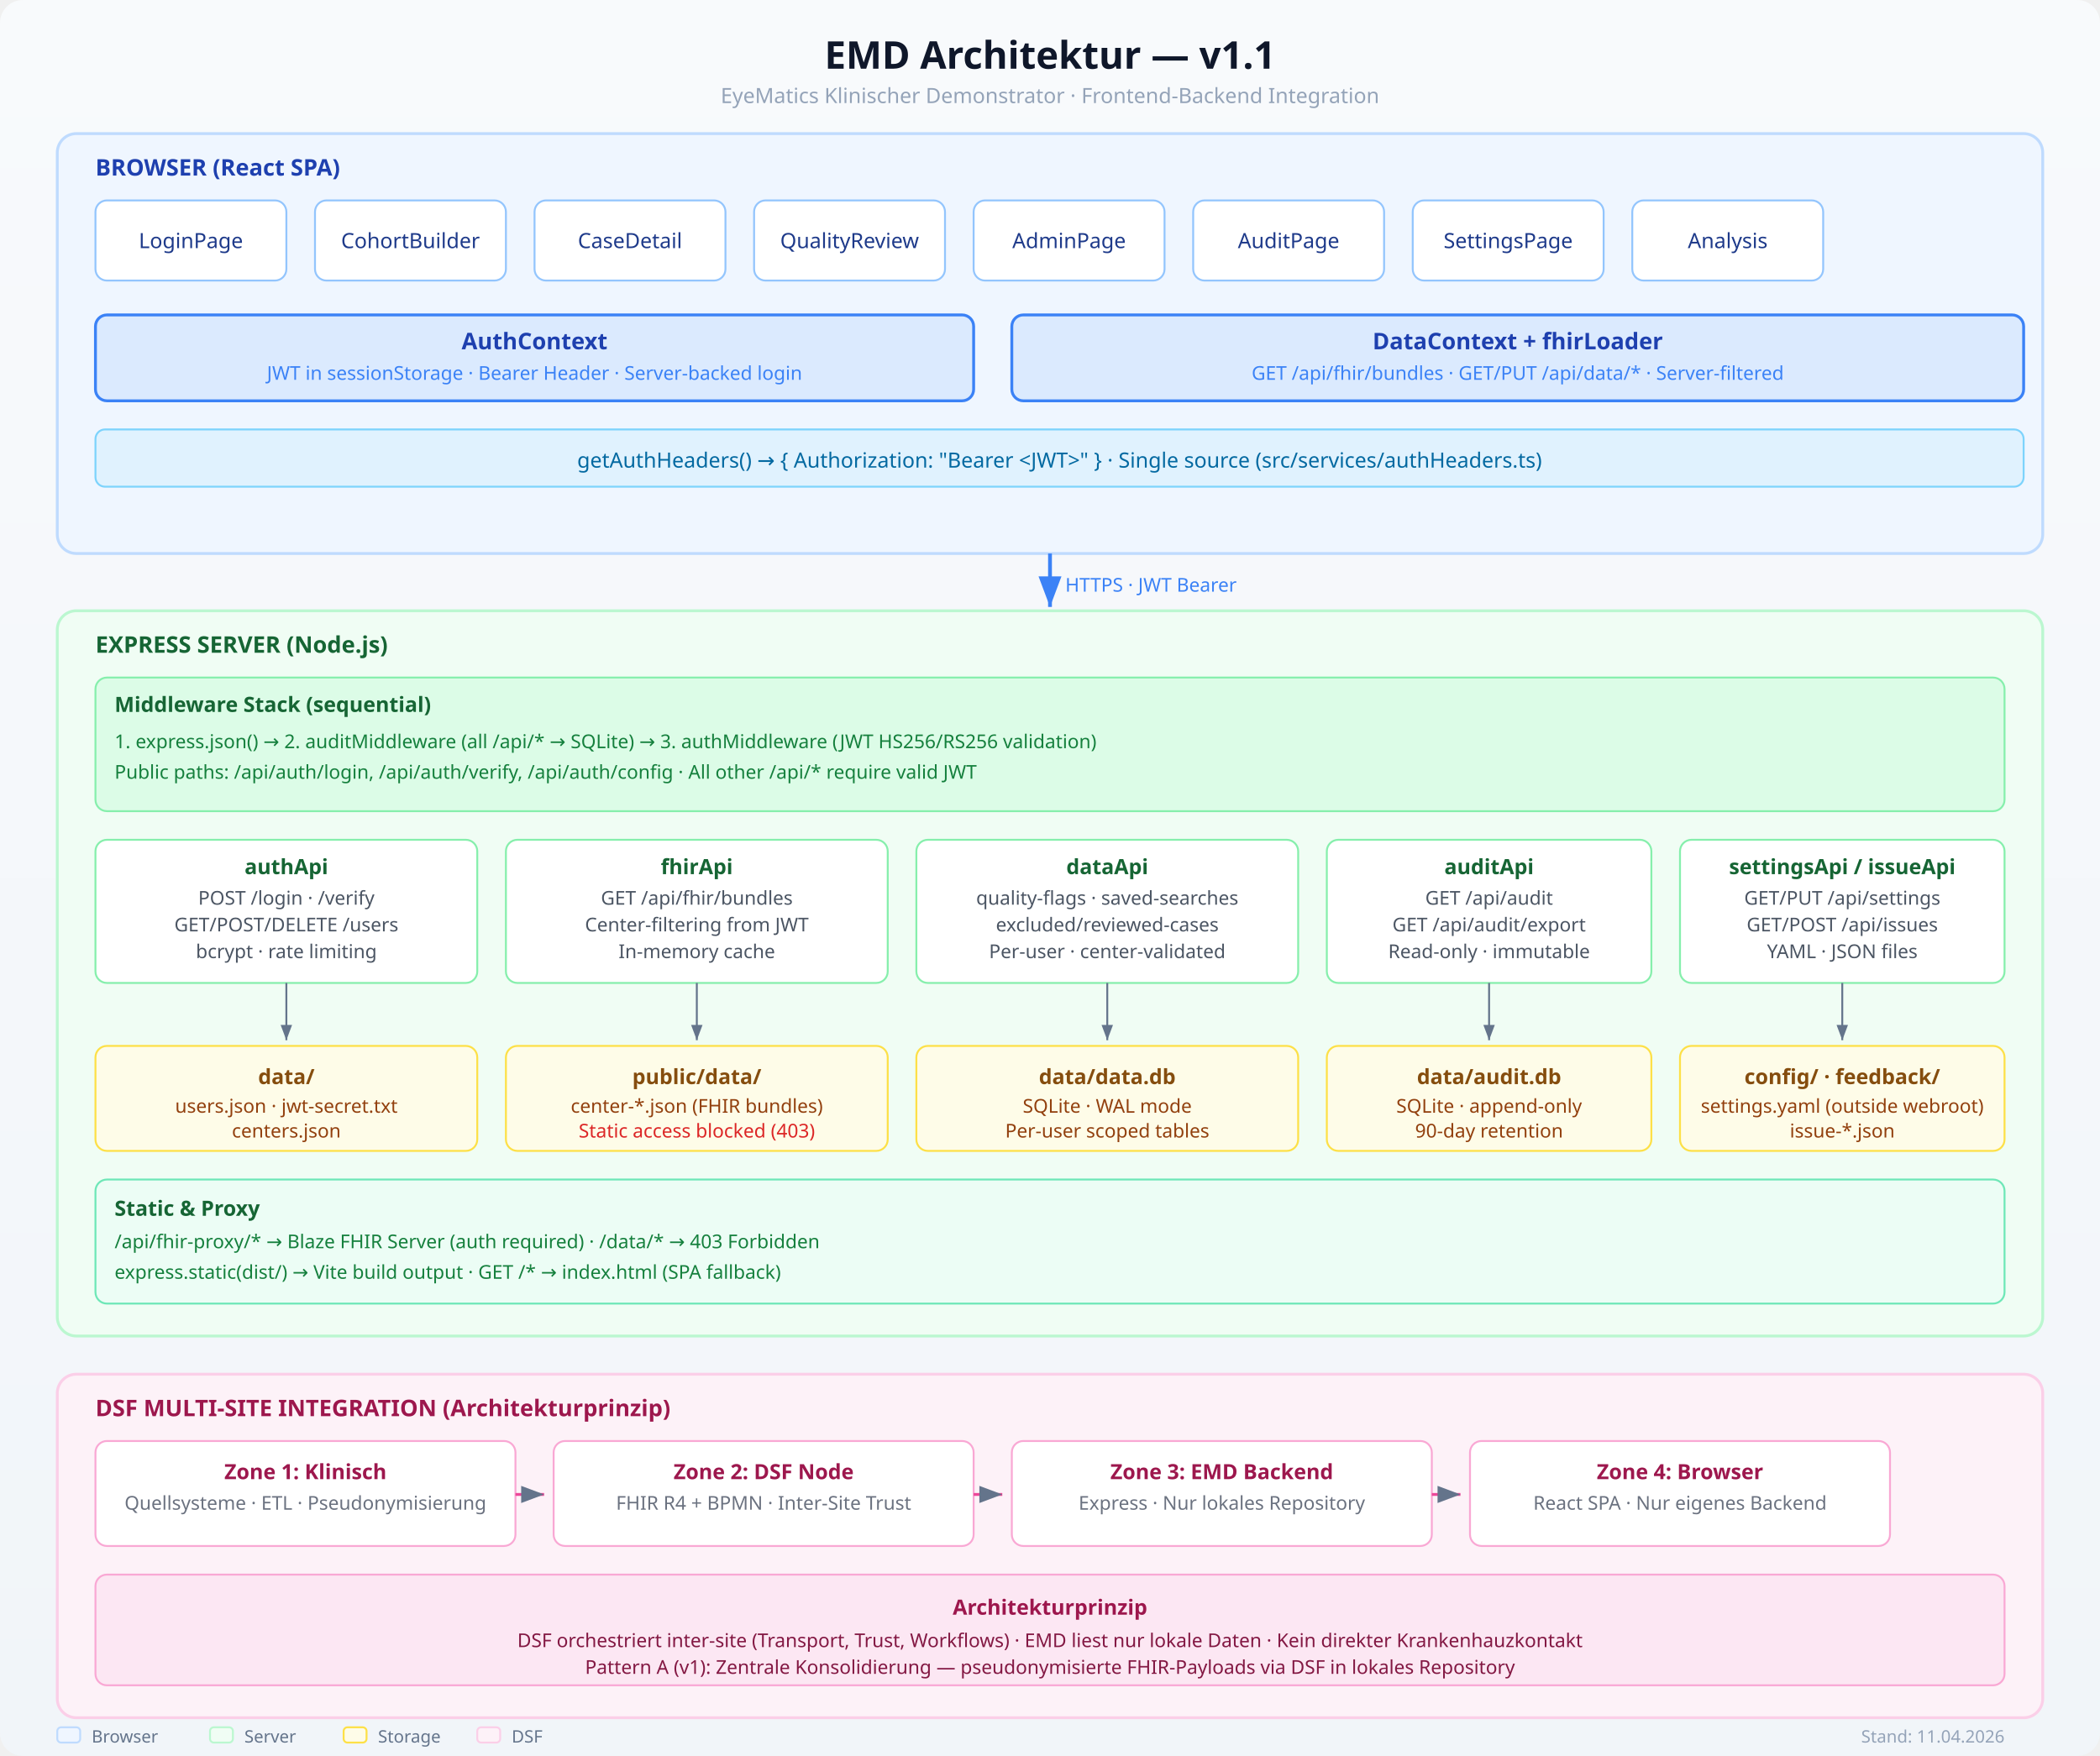
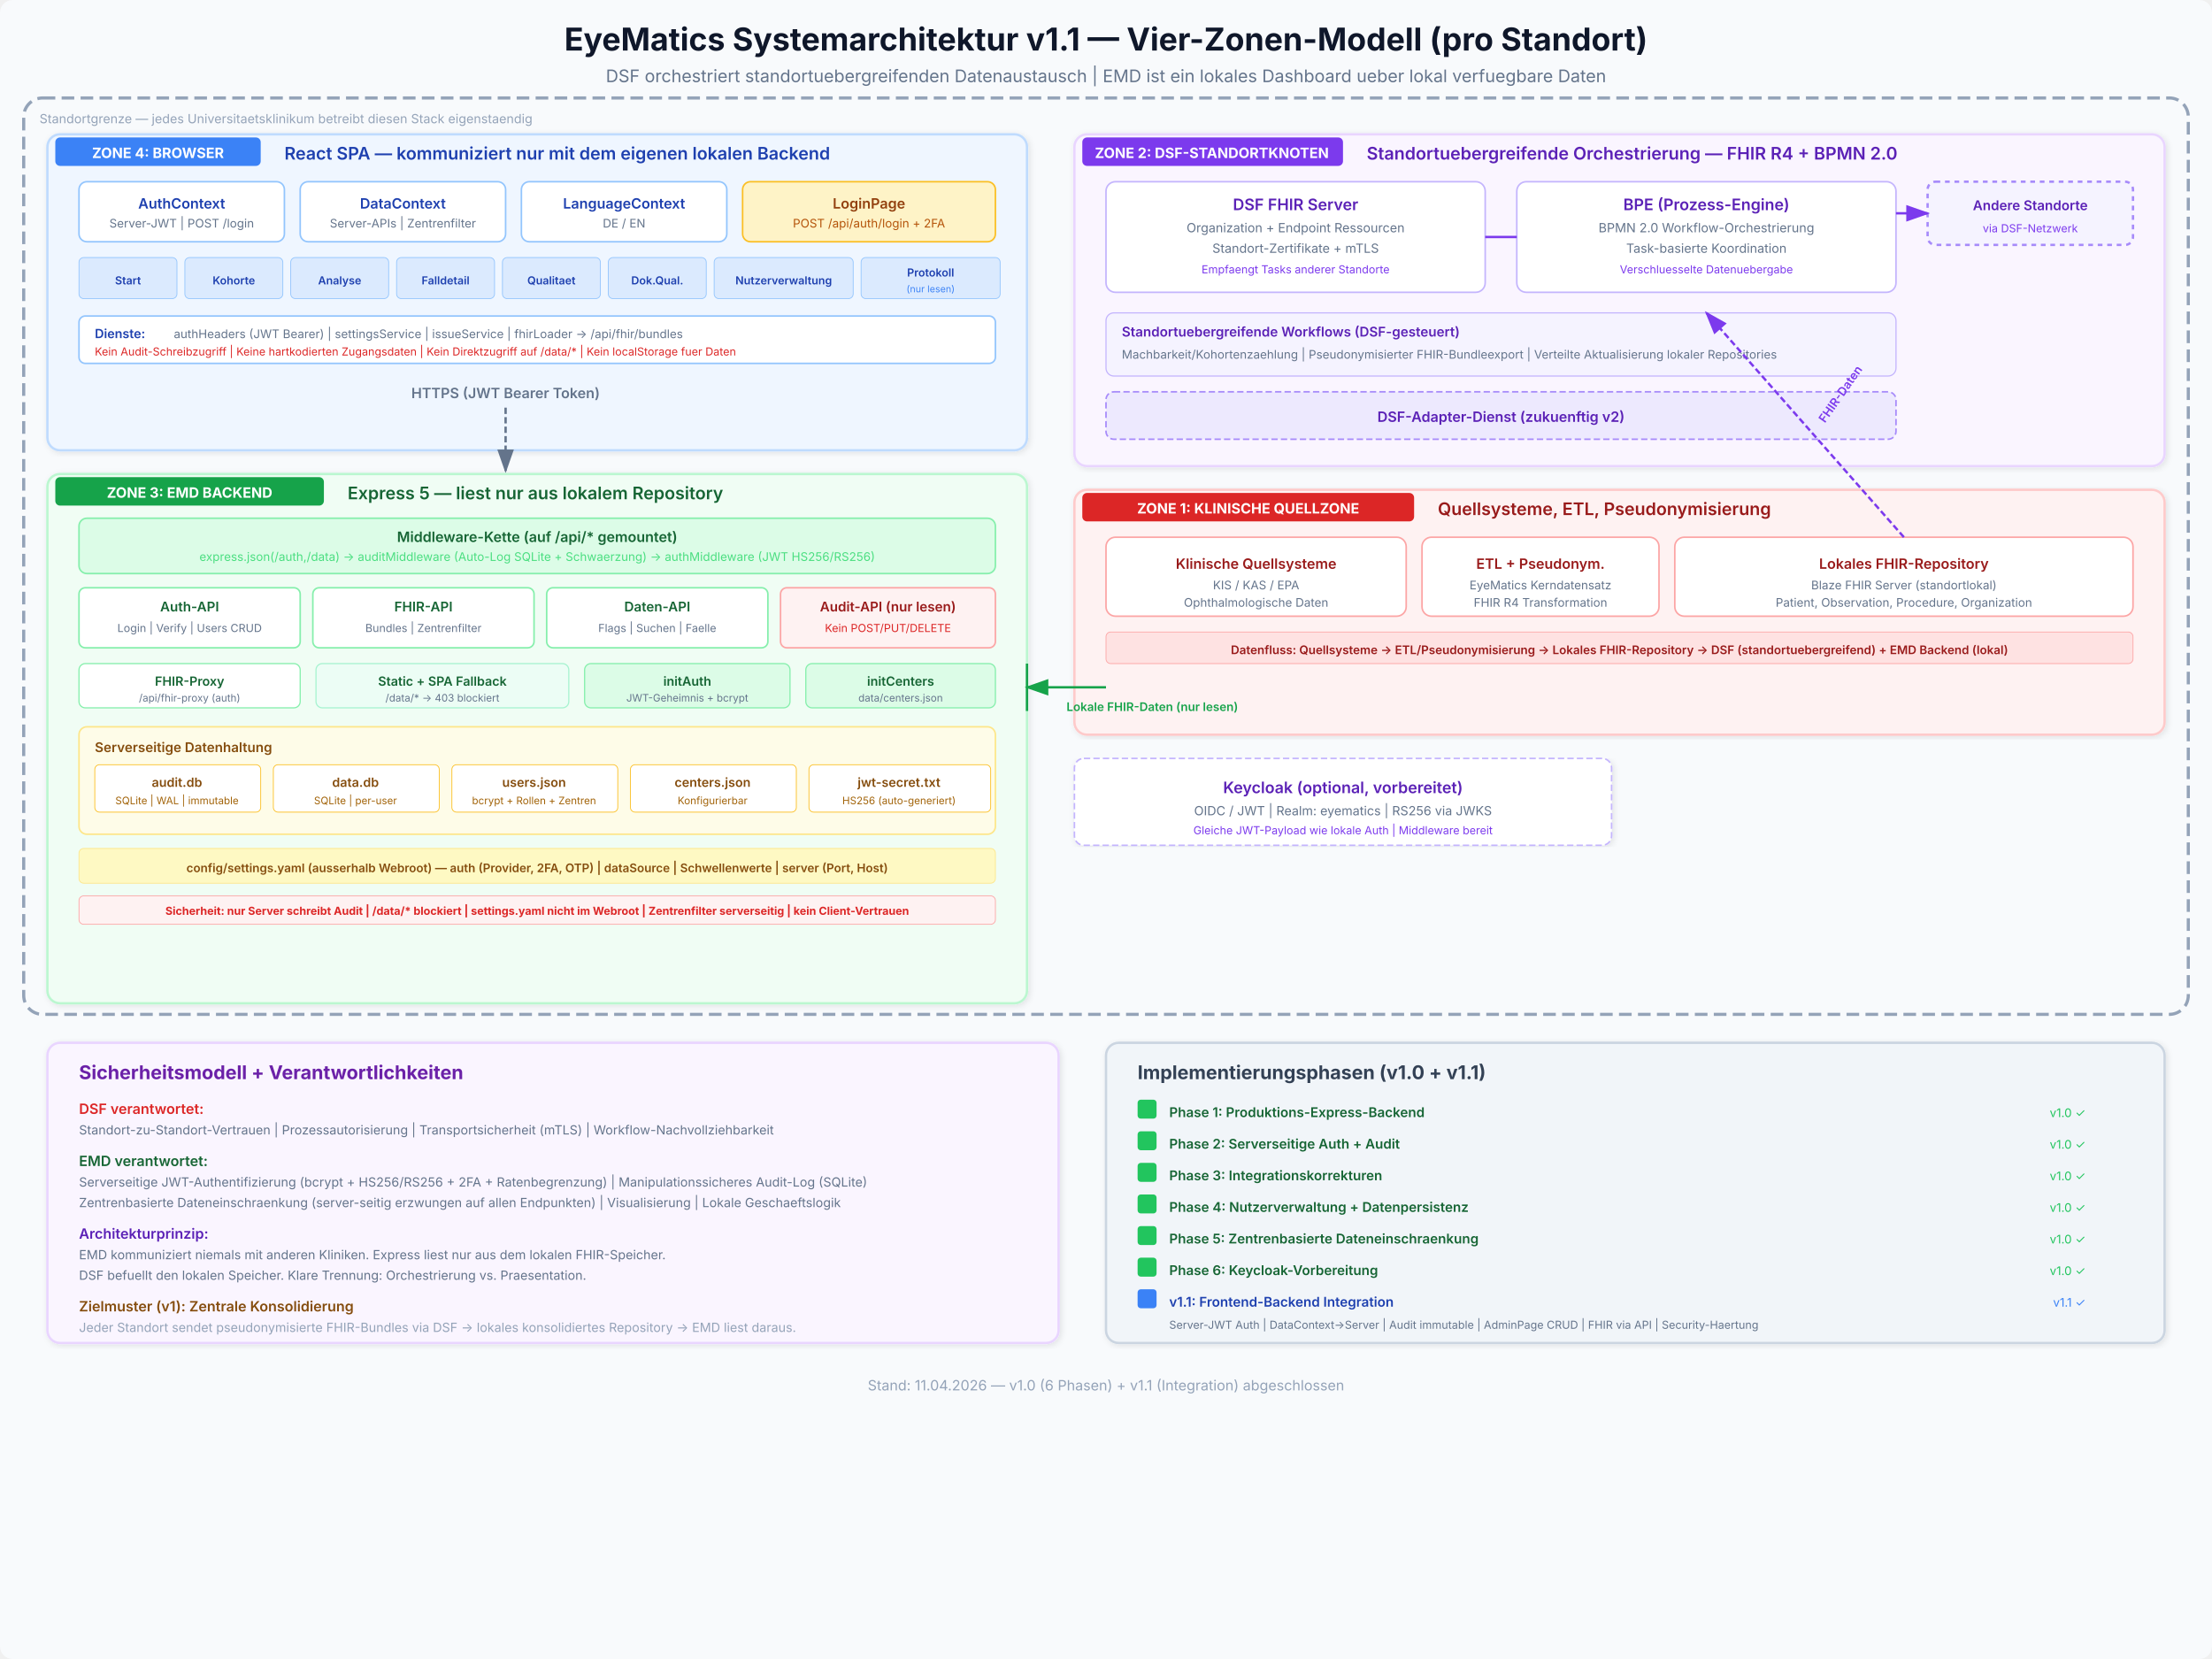
- <svg xmlns="http://www.w3.org/2000/svg" viewBox="0 0 1100 920" font-family="'Segoe UI',system-ui,sans-serif" font-size="13">
+ <svg xmlns="http://www.w3.org/2000/svg" viewBox="0 0 1400 1050" font-family="system-ui, -apple-system, sans-serif">
  <defs>
-     <marker id="arrow" markerWidth="8" markerHeight="6" refX="8" refY="3" orient="auto">
-       <path d="M0,0 L8,3 L0,6 Z" fill="#64748b" />
-     </marker>
-     <marker id="arrow-blue" markerWidth="8" markerHeight="6" refX="8" refY="3" orient="auto">
-       <path d="M0,0 L8,3 L0,6 Z" fill="#3b82f6" />
-     </marker>
-     <marker id="arrow-green" markerWidth="8" markerHeight="6" refX="8" refY="3" orient="auto">
-       <path d="M0,0 L8,3 L0,6 Z" fill="#059669" />
-     </marker>
-     <linearGradient id="bg" x1="0" y1="0" x2="0" y2="1">
-       <stop offset="0%" stop-color="#f8fafc" />
-       <stop offset="100%" stop-color="#f1f5f9" />
-     </linearGradient>
+     <marker id="arrow" markerWidth="10" markerHeight="7" refX="9" refY="3.5" orient="auto">
+       <polygon points="0 0, 10 3.5, 0 7" fill="#64748b" />
+     </marker>
+     <marker id="arrow-blue" markerWidth="10" markerHeight="7" refX="9" refY="3.5" orient="auto">
+       <polygon points="0 0, 10 3.5, 0 7" fill="#3b82f6" />
+     </marker>
+     <marker id="arrow-green" markerWidth="10" markerHeight="7" refX="9" refY="3.5" orient="auto">
+       <polygon points="0 0, 10 3.5, 0 7" fill="#16a34a" />
+     </marker>
+     <marker id="arrow-purple" markerWidth="10" markerHeight="7" refX="9" refY="3.5" orient="auto">
+       <polygon points="0 0, 10 3.5, 0 7" fill="#7c3aed" />
+     </marker>
+     <marker id="arrow-amber" markerWidth="10" markerHeight="7" refX="9" refY="3.5" orient="auto">
+       <polygon points="0 0, 10 3.5, 0 7" fill="#d97706" />
+     </marker>
+     <filter id="shadow" x="-2%" y="-2%" width="104%" height="104%">
+       <feDropShadow dx="1" dy="1" stdDeviation="2" flood-opacity="0.1" />
+     </filter>
  </defs>
-   <rect width="1100" height="920" fill="url(#bg)" rx="12" />
-   <text x="550" y="36" text-anchor="middle" font-size="20" font-weight="700" fill="#0f172a">EMD Architektur — v1.1</text>
-   <text x="550" y="54" text-anchor="middle" font-size="11" fill="#94a3b8">EyeMatics Klinischer Demonstrator · Frontend-Backend Integration</text>
-   <rect x="30" y="70" width="1040" height="220" rx="10" fill="#eff6ff" stroke="#bfdbfe" stroke-width="1.5" />
-   <text x="50" y="92" font-size="12" font-weight="700" fill="#1e40af">BROWSER (React SPA)</text>
-   <rect x="50" y="105" width="100" height="42" rx="6" fill="#fff" stroke="#93c5fd" />
-   <text x="100" y="130" text-anchor="middle" font-size="11" fill="#1e3a8a">LoginPage</text>
-   <rect x="165" y="105" width="100" height="42" rx="6" fill="#fff" stroke="#93c5fd" />
-   <text x="215" y="130" text-anchor="middle" font-size="11" fill="#1e3a8a">CohortBuilder</text>
-   <rect x="280" y="105" width="100" height="42" rx="6" fill="#fff" stroke="#93c5fd" />
-   <text x="330" y="130" text-anchor="middle" font-size="11" fill="#1e3a8a">CaseDetail</text>
-   <rect x="395" y="105" width="100" height="42" rx="6" fill="#fff" stroke="#93c5fd" />
-   <text x="445" y="130" text-anchor="middle" font-size="11" fill="#1e3a8a">QualityReview</text>
-   <rect x="510" y="105" width="100" height="42" rx="6" fill="#fff" stroke="#93c5fd" />
-   <text x="560" y="130" text-anchor="middle" font-size="11" fill="#1e3a8a">AdminPage</text>
-   <rect x="625" y="105" width="100" height="42" rx="6" fill="#fff" stroke="#93c5fd" />
-   <text x="675" y="130" text-anchor="middle" font-size="11" fill="#1e3a8a">AuditPage</text>
-   <rect x="740" y="105" width="100" height="42" rx="6" fill="#fff" stroke="#93c5fd" />
-   <text x="790" y="130" text-anchor="middle" font-size="11" fill="#1e3a8a">SettingsPage</text>
-   <rect x="855" y="105" width="100" height="42" rx="6" fill="#fff" stroke="#93c5fd" />
-   <text x="905" y="130" text-anchor="middle" font-size="11" fill="#1e3a8a">Analysis</text>
-   <rect x="50" y="165" width="460" height="45" rx="6" fill="#dbeafe" stroke="#3b82f6" stroke-width="1.5" />
-   <text x="280" y="183" text-anchor="middle" font-size="12" font-weight="600" fill="#1e40af">AuthContext</text>
-   <text x="280" y="199" text-anchor="middle" font-size="10" fill="#3b82f6">JWT in sessionStorage · Bearer Header · Server-backed login</text>
-   <rect x="530" y="165" width="530" height="45" rx="6" fill="#dbeafe" stroke="#3b82f6" stroke-width="1.5" />
-   <text x="795" y="183" text-anchor="middle" font-size="12" font-weight="600" fill="#1e40af">DataContext + fhirLoader</text>
-   <text x="795" y="199" text-anchor="middle" font-size="10" fill="#3b82f6">GET /api/fhir/bundles · GET/PUT /api/data/* · Server-filtered</text>
-   <rect x="50" y="225" width="1010" height="30" rx="5" fill="#e0f2fe" stroke="#7dd3fc" />
-   <text x="555" y="245" text-anchor="middle" font-size="11" fill="#0369a1">getAuthHeaders() → { Authorization: "Bearer &lt;JWT&gt;" }  ·  Single source (src/services/authHeaders.ts)</text>
-   <line x1="550" y1="290" x2="550" y2="318" stroke="#3b82f6" stroke-width="2" marker-end="url(#arrow-blue)" />
-   <text x="558" y="310" font-size="10" fill="#3b82f6">HTTPS · JWT Bearer</text>
-   <rect x="30" y="320" width="1040" height="380" rx="10" fill="#f0fdf4" stroke="#bbf7d0" stroke-width="1.5" />
-   <text x="50" y="342" font-size="12" font-weight="700" fill="#166534">EXPRESS SERVER (Node.js)</text>
-   <rect x="50" y="355" width="1000" height="70" rx="6" fill="#dcfce7" stroke="#86efac" />
-   <text x="60" y="373" font-size="11" font-weight="600" fill="#166534">Middleware Stack (sequential)</text>
-   <text x="60" y="392" font-size="10" fill="#15803d">1. express.json() → 2. auditMiddleware (all /api/* → SQLite) → 3. authMiddleware (JWT HS256/RS256 validation)</text>
-   <text x="60" y="408" font-size="10" fill="#15803d">Public paths: /api/auth/login, /api/auth/verify, /api/auth/config  ·  All other /api/* require valid JWT</text>
-   <rect x="50" y="440" width="200" height="75" rx="6" fill="#fff" stroke="#86efac" />
-   <text x="150" y="458" text-anchor="middle" font-size="11" font-weight="600" fill="#166534">authApi</text>
-   <text x="150" y="474" text-anchor="middle" font-size="10" fill="#4b5563">POST /login · /verify</text>
-   <text x="150" y="488" text-anchor="middle" font-size="10" fill="#4b5563">GET/POST/DELETE /users</text>
-   <text x="150" y="502" text-anchor="middle" font-size="10" fill="#4b5563">bcrypt · rate limiting</text>
-   <rect x="265" y="440" width="200" height="75" rx="6" fill="#fff" stroke="#86efac" />
-   <text x="365" y="458" text-anchor="middle" font-size="11" font-weight="600" fill="#166534">fhirApi</text>
-   <text x="365" y="474" text-anchor="middle" font-size="10" fill="#4b5563">GET /api/fhir/bundles</text>
-   <text x="365" y="488" text-anchor="middle" font-size="10" fill="#4b5563">Center-filtering from JWT</text>
-   <text x="365" y="502" text-anchor="middle" font-size="10" fill="#4b5563">In-memory cache</text>
-   <rect x="480" y="440" width="200" height="75" rx="6" fill="#fff" stroke="#86efac" />
-   <text x="580" y="458" text-anchor="middle" font-size="11" font-weight="600" fill="#166534">dataApi</text>
-   <text x="580" y="474" text-anchor="middle" font-size="10" fill="#4b5563">quality-flags · saved-searches</text>
-   <text x="580" y="488" text-anchor="middle" font-size="10" fill="#4b5563">excluded/reviewed-cases</text>
-   <text x="580" y="502" text-anchor="middle" font-size="10" fill="#4b5563">Per-user · center-validated</text>
-   <rect x="695" y="440" width="170" height="75" rx="6" fill="#fff" stroke="#86efac" />
-   <text x="780" y="458" text-anchor="middle" font-size="11" font-weight="600" fill="#166534">auditApi</text>
-   <text x="780" y="474" text-anchor="middle" font-size="10" fill="#4b5563">GET /api/audit</text>
-   <text x="780" y="488" text-anchor="middle" font-size="10" fill="#4b5563">GET /api/audit/export</text>
-   <text x="780" y="502" text-anchor="middle" font-size="10" fill="#4b5563">Read-only · immutable</text>
-   <rect x="880" y="440" width="170" height="75" rx="6" fill="#fff" stroke="#86efac" />
-   <text x="965" y="458" text-anchor="middle" font-size="11" font-weight="600" fill="#166534">settingsApi / issueApi</text>
-   <text x="965" y="474" text-anchor="middle" font-size="10" fill="#4b5563">GET/PUT /api/settings</text>
-   <text x="965" y="488" text-anchor="middle" font-size="10" fill="#4b5563">GET/POST /api/issues</text>
-   <text x="965" y="502" text-anchor="middle" font-size="10" fill="#4b5563">YAML · JSON files</text>
-   <line x1="150" y1="515" x2="150" y2="545" stroke="#64748b" stroke-width="1" marker-end="url(#arrow)" />
-   <line x1="365" y1="515" x2="365" y2="545" stroke="#64748b" stroke-width="1" marker-end="url(#arrow)" />
-   <line x1="580" y1="515" x2="580" y2="545" stroke="#64748b" stroke-width="1" marker-end="url(#arrow)" />
-   <line x1="780" y1="515" x2="780" y2="545" stroke="#64748b" stroke-width="1" marker-end="url(#arrow)" />
-   <line x1="965" y1="515" x2="965" y2="545" stroke="#64748b" stroke-width="1" marker-end="url(#arrow)" />
-   <rect x="50" y="548" width="200" height="55" rx="6" fill="#fefce8" stroke="#fde047" />
-   <text x="150" y="568" text-anchor="middle" font-size="11" font-weight="600" fill="#854d0e">data/</text>
-   <text x="150" y="583" text-anchor="middle" font-size="10" fill="#92400e">users.json · jwt-secret.txt</text>
-   <text x="150" y="596" text-anchor="middle" font-size="10" fill="#92400e">centers.json</text>
-   <rect x="265" y="548" width="200" height="55" rx="6" fill="#fefce8" stroke="#fde047" />
-   <text x="365" y="568" text-anchor="middle" font-size="11" font-weight="600" fill="#854d0e">public/data/</text>
-   <text x="365" y="583" text-anchor="middle" font-size="10" fill="#92400e">center-*.json (FHIR bundles)</text>
-   <text x="365" y="596" text-anchor="middle" font-size="10" fill="#dc2626">Static access blocked (403)</text>
-   <rect x="480" y="548" width="200" height="55" rx="6" fill="#fefce8" stroke="#fde047" />
-   <text x="580" y="568" text-anchor="middle" font-size="11" font-weight="600" fill="#854d0e">data/data.db</text>
-   <text x="580" y="583" text-anchor="middle" font-size="10" fill="#92400e">SQLite · WAL mode</text>
-   <text x="580" y="596" text-anchor="middle" font-size="10" fill="#92400e">Per-user scoped tables</text>
-   <rect x="695" y="548" width="170" height="55" rx="6" fill="#fefce8" stroke="#fde047" />
-   <text x="780" y="568" text-anchor="middle" font-size="11" font-weight="600" fill="#854d0e">data/audit.db</text>
-   <text x="780" y="583" text-anchor="middle" font-size="10" fill="#92400e">SQLite · append-only</text>
-   <text x="780" y="596" text-anchor="middle" font-size="10" fill="#92400e">90-day retention</text>
-   <rect x="880" y="548" width="170" height="55" rx="6" fill="#fefce8" stroke="#fde047" />
-   <text x="965" y="568" text-anchor="middle" font-size="11" font-weight="600" fill="#854d0e">config/ · feedback/</text>
-   <text x="965" y="583" text-anchor="middle" font-size="10" fill="#92400e">settings.yaml (outside webroot)</text>
-   <text x="965" y="596" text-anchor="middle" font-size="10" fill="#92400e">issue-*.json</text>
-   <rect x="50" y="618" width="1000" height="65" rx="6" fill="#ecfdf5" stroke="#6ee7b7" />
-   <text x="60" y="637" font-size="11" font-weight="600" fill="#166534">Static &amp; Proxy</text>
-   <text x="60" y="654" font-size="10" fill="#15803d">/api/fhir-proxy/* → Blaze FHIR Server (auth required)    ·    /data/* → 403 Forbidden</text>
-   <text x="60" y="670" font-size="10" fill="#15803d">express.static(dist/) → Vite build output    ·    GET /* → index.html (SPA fallback)</text>
-   <rect x="30" y="720" width="1040" height="180" rx="10" fill="#fdf2f8" stroke="#fbcfe8" stroke-width="1.5" />
-   <text x="50" y="742" font-size="12" font-weight="700" fill="#9d174d">DSF MULTI-SITE INTEGRATION (Architekturprinzip)</text>
-   <rect x="50" y="755" width="220" height="55" rx="6" fill="#fff" stroke="#f9a8d4" />
-   <text x="160" y="775" text-anchor="middle" font-size="11" font-weight="600" fill="#9d174d">Zone 1: Klinisch</text>
-   <text x="160" y="791" text-anchor="middle" font-size="10" fill="#6b7280">Quellsysteme · ETL · Pseudonymisierung</text>
-   <rect x="290" y="755" width="220" height="55" rx="6" fill="#fff" stroke="#f9a8d4" />
-   <text x="400" y="775" text-anchor="middle" font-size="11" font-weight="600" fill="#9d174d">Zone 2: DSF Node</text>
-   <text x="400" y="791" text-anchor="middle" font-size="10" fill="#6b7280">FHIR R4 + BPMN · Inter-Site Trust</text>
-   <rect x="530" y="755" width="220" height="55" rx="6" fill="#fff" stroke="#f9a8d4" />
-   <text x="640" y="775" text-anchor="middle" font-size="11" font-weight="600" fill="#9d174d">Zone 3: EMD Backend</text>
-   <text x="640" y="791" text-anchor="middle" font-size="10" fill="#6b7280">Express · Nur lokales Repository</text>
-   <rect x="770" y="755" width="220" height="55" rx="6" fill="#fff" stroke="#f9a8d4" />
-   <text x="880" y="775" text-anchor="middle" font-size="11" font-weight="600" fill="#9d174d">Zone 4: Browser</text>
-   <text x="880" y="791" text-anchor="middle" font-size="10" fill="#6b7280">React SPA · Nur eigenes Backend</text>
-   <line x1="270" y1="783" x2="285" y2="783" stroke="#ec4899" stroke-width="1.5" marker-end="url(#arrow)" />
-   <line x1="510" y1="783" x2="525" y2="783" stroke="#ec4899" stroke-width="1.5" marker-end="url(#arrow)" />
-   <line x1="750" y1="783" x2="765" y2="783" stroke="#ec4899" stroke-width="1.5" marker-end="url(#arrow)" />
-   <rect x="50" y="825" width="1000" height="58" rx="6" fill="#fce7f3" stroke="#f9a8d4" />
-   <text x="550" y="846" text-anchor="middle" font-size="11" font-weight="600" fill="#9d174d">Architekturprinzip</text>
-   <text x="550" y="863" text-anchor="middle" font-size="10" fill="#831843">DSF orchestriert inter-site (Transport, Trust, Workflows) · EMD liest nur lokale Daten · Kein direkter Krankenhauzkontakt</text>
-   <text x="550" y="877" text-anchor="middle" font-size="10" fill="#831843">Pattern A (v1): Zentrale Konsolidierung — pseudonymisierte FHIR-Payloads via DSF in lokales Repository</text>
-   <rect x="30" y="905" width="12" height="8" rx="2" fill="#eff6ff" stroke="#bfdbfe" />
-   <text x="48" y="913" font-size="9" fill="#64748b">Browser</text>
-   <rect x="110" y="905" width="12" height="8" rx="2" fill="#f0fdf4" stroke="#bbf7d0" />
-   <text x="128" y="913" font-size="9" fill="#64748b">Server</text>
-   <rect x="180" y="905" width="12" height="8" rx="2" fill="#fefce8" stroke="#fde047" />
-   <text x="198" y="913" font-size="9" fill="#64748b">Storage</text>
-   <rect x="250" y="905" width="12" height="8" rx="2" fill="#fdf2f8" stroke="#fbcfe8" />
-   <text x="268" y="913" font-size="9" fill="#64748b">DSF</text>
-   <text x="1050" y="913" text-anchor="end" font-size="9" fill="#94a3b8">Stand: 11.04.2026</text>
+   <rect width="1400" height="1050" fill="#f8fafc" rx="8" />
+   <text x="700" y="32" text-anchor="middle" font-size="20" font-weight="700" fill="#0f172a">EyeMatics Systemarchitektur v1.1 — Vier-Zonen-Modell (pro Standort)</text>
+   <text x="700" y="52" text-anchor="middle" font-size="11" fill="#64748b">DSF orchestriert standortuebergreifenden Datenaustausch | EMD ist ein lokales Dashboard ueber lokal verfuegbare Daten</text>
+   <rect x="15" y="62" width="1370" height="580" rx="12" fill="none" stroke="#94a3b8" stroke-width="2" stroke-dasharray="8,4" />
+   <text x="25" y="78" font-size="8" fill="#94a3b8">Standortgrenze — jedes Universitaetsklinikum betreibt diesen Stack eigenstaendig</text>
+   <rect x="30" y="85" width="620" height="200" rx="8" fill="#eff6ff" stroke="#bfdbfe" stroke-width="1.5" filter="url(#shadow)" />
+   <rect x="35" y="87" width="130" height="18" rx="3" fill="#3b82f6" />
+   <text x="100" y="100" text-anchor="middle" font-size="9" font-weight="700" fill="#fff">ZONE 4: BROWSER</text>
+   <text x="180" y="101" font-size="11" font-weight="600" fill="#1e40af">React SPA — kommuniziert nur mit dem eigenen lokalen Backend</text>
+   <rect x="50" y="115" width="130" height="38" rx="5" fill="#fff" stroke="#93c5fd" stroke-width="1" />
+   <text x="115" y="132" text-anchor="middle" font-size="9" font-weight="600" fill="#1e40af">AuthContext</text>
+   <text x="115" y="144" text-anchor="middle" font-size="7.5" fill="#64748b">Server-JWT | POST /login</text>
+   <rect x="190" y="115" width="130" height="38" rx="5" fill="#fff" stroke="#93c5fd" stroke-width="1" />
+   <text x="255" y="132" text-anchor="middle" font-size="9" font-weight="600" fill="#1e40af">DataContext</text>
+   <text x="255" y="144" text-anchor="middle" font-size="7.5" fill="#64748b">Server-APIs | Zentrenfilter</text>
+   <rect x="330" y="115" width="130" height="38" rx="5" fill="#fff" stroke="#93c5fd" stroke-width="1" />
+   <text x="395" y="132" text-anchor="middle" font-size="9" font-weight="600" fill="#1e40af">LanguageContext</text>
+   <text x="395" y="144" text-anchor="middle" font-size="7.5" fill="#64748b">DE / EN</text>
+   <rect x="470" y="115" width="160" height="38" rx="5" fill="#fef3c7" stroke="#fbbf24" stroke-width="1" />
+   <text x="550" y="132" text-anchor="middle" font-size="9" font-weight="600" fill="#92400e">LoginPage</text>
+   <text x="550" y="144" text-anchor="middle" font-size="7.5" fill="#b45309">POST /api/auth/login + 2FA</text>
+   <rect x="50" y="163" width="62" height="26" rx="3" fill="#dbeafe" stroke="#93c5fd" stroke-width="0.5" />
+   <text x="81" y="180" text-anchor="middle" font-size="7" font-weight="600" fill="#1e40af">Start</text>
+   <rect x="117" y="163" width="62" height="26" rx="3" fill="#dbeafe" stroke="#93c5fd" stroke-width="0.5" />
+   <text x="148" y="180" text-anchor="middle" font-size="7" font-weight="600" fill="#1e40af">Kohorte</text>
+   <rect x="184" y="163" width="62" height="26" rx="3" fill="#dbeafe" stroke="#93c5fd" stroke-width="0.5" />
+   <text x="215" y="180" text-anchor="middle" font-size="7" font-weight="600" fill="#1e40af">Analyse</text>
+   <rect x="251" y="163" width="62" height="26" rx="3" fill="#dbeafe" stroke="#93c5fd" stroke-width="0.5" />
+   <text x="282" y="180" text-anchor="middle" font-size="7" font-weight="600" fill="#1e40af">Falldetail</text>
+   <rect x="318" y="163" width="62" height="26" rx="3" fill="#dbeafe" stroke="#93c5fd" stroke-width="0.5" />
+   <text x="349" y="180" text-anchor="middle" font-size="7" font-weight="600" fill="#1e40af">Qualitaet</text>
+   <rect x="385" y="163" width="62" height="26" rx="3" fill="#dbeafe" stroke="#93c5fd" stroke-width="0.5" />
+   <text x="416" y="180" text-anchor="middle" font-size="7" font-weight="600" fill="#1e40af">Dok.Qual.</text>
+   <rect x="452" y="163" width="88" height="26" rx="3" fill="#dbeafe" stroke="#93c5fd" stroke-width="0.5" />
+   <text x="496" y="180" text-anchor="middle" font-size="7" font-weight="600" fill="#1e40af">Nutzerverwaltung</text>
+   <rect x="545" y="163" width="88" height="26" rx="3" fill="#dbeafe" stroke="#93c5fd" stroke-width="0.5" />
+   <text x="589" y="175" text-anchor="middle" font-size="7" font-weight="600" fill="#1e40af">Protokoll</text>
+   <text x="589" y="185" text-anchor="middle" font-size="6" fill="#3b82f6">(nur lesen)</text>
+   <rect x="50" y="200" width="580" height="30" rx="4" fill="#fff" stroke="#93c5fd" stroke-width="1" />
+   <text x="60" y="214" font-size="8" font-weight="600" fill="#1e40af">Dienste:</text>
+   <text x="110" y="214" font-size="7.5" fill="#64748b">authHeaders (JWT Bearer) | settingsService | issueService | fhirLoader → /api/fhir/bundles</text>
+   <text x="60" y="225" font-size="7" fill="#dc2626">Kein Audit-Schreibzugriff | Keine hartkodierten Zugangsdaten | Kein Direktzugriff auf /data/* | Kein localStorage fuer Daten</text>
+   <text x="320" y="252" text-anchor="middle" font-size="9" font-weight="600" fill="#64748b">HTTPS (JWT Bearer Token)</text>
+   <line x1="320" y1="258" x2="320" y2="298" stroke="#64748b" stroke-width="1.5" marker-end="url(#arrow)" stroke-dasharray="4,2" />
+   <rect x="30" y="300" width="620" height="335" rx="8" fill="#f0fdf4" stroke="#bbf7d0" stroke-width="1.5" filter="url(#shadow)" />
+   <rect x="35" y="302" width="170" height="18" rx="3" fill="#16a34a" />
+   <text x="120" y="315" text-anchor="middle" font-size="9" font-weight="700" fill="#fff">ZONE 3: EMD BACKEND</text>
+   <text x="220" y="316" font-size="11" font-weight="600" fill="#166534">Express 5 — liest nur aus lokalem Repository</text>
+   <rect x="50" y="328" width="580" height="35" rx="5" fill="#dcfce7" stroke="#86efac" stroke-width="1" />
+   <text x="340" y="343" text-anchor="middle" font-size="9" font-weight="600" fill="#166534">Middleware-Kette (auf /api/* gemountet)</text>
+   <text x="340" y="355" text-anchor="middle" font-size="7.5" fill="#4ade80">express.json(/auth,/data) → auditMiddleware (Auto-Log SQLite + Schwaerzung) → authMiddleware (JWT HS256/RS256)</text>
+   <rect x="50" y="372" width="140" height="38" rx="4" fill="#fff" stroke="#86efac" stroke-width="1" />
+   <text x="120" y="387" text-anchor="middle" font-size="8.5" font-weight="600" fill="#166534">Auth-API</text>
+   <text x="120" y="400" text-anchor="middle" font-size="7" fill="#64748b">Login | Verify | Users CRUD</text>
+   <rect x="198" y="372" width="140" height="38" rx="4" fill="#fff" stroke="#86efac" stroke-width="1" />
+   <text x="268" y="387" text-anchor="middle" font-size="8.5" font-weight="600" fill="#166534">FHIR-API</text>
+   <text x="268" y="400" text-anchor="middle" font-size="7" fill="#64748b">Bundles | Zentrenfilter</text>
+   <rect x="346" y="372" width="140" height="38" rx="4" fill="#fff" stroke="#86efac" stroke-width="1" />
+   <text x="416" y="387" text-anchor="middle" font-size="8.5" font-weight="600" fill="#166534">Daten-API</text>
+   <text x="416" y="400" text-anchor="middle" font-size="7" fill="#64748b">Flags | Suchen | Faelle</text>
+   <rect x="494" y="372" width="136" height="38" rx="4" fill="#fef2f2" stroke="#fca5a5" stroke-width="1" />
+   <text x="562" y="387" text-anchor="middle" font-size="8.5" font-weight="600" fill="#991b1b">Audit-API (nur lesen)</text>
+   <text x="562" y="400" text-anchor="middle" font-size="7" fill="#dc2626">Kein POST/PUT/DELETE</text>
+   <rect x="50" y="420" width="140" height="28" rx="4" fill="#fff" stroke="#86efac" stroke-width="0.75" />
+   <text x="120" y="434" text-anchor="middle" font-size="8" font-weight="600" fill="#166534">FHIR-Proxy</text>
+   <text x="120" y="444" text-anchor="middle" font-size="6.5" fill="#64748b">/api/fhir-proxy (auth)</text>
+   <rect x="200" y="420" width="160" height="28" rx="4" fill="#ecfdf5" stroke="#a7f3d0" stroke-width="0.75" />
+   <text x="280" y="434" text-anchor="middle" font-size="8" font-weight="600" fill="#166534">Static + SPA Fallback</text>
+   <text x="280" y="444" text-anchor="middle" font-size="6.5" fill="#64748b">/data/* → 403 blockiert</text>
+   <rect x="370" y="420" width="130" height="28" rx="4" fill="#dcfce7" stroke="#86efac" stroke-width="0.75" />
+   <text x="435" y="434" text-anchor="middle" font-size="8" font-weight="600" fill="#166534">initAuth</text>
+   <text x="435" y="444" text-anchor="middle" font-size="6.5" fill="#64748b">JWT-Geheimnis + bcrypt</text>
+   <rect x="510" y="420" width="120" height="28" rx="4" fill="#dcfce7" stroke="#86efac" stroke-width="0.75" />
+   <text x="570" y="434" text-anchor="middle" font-size="8" font-weight="600" fill="#166534">initCenters</text>
+   <text x="570" y="444" text-anchor="middle" font-size="6.5" fill="#64748b">data/centers.json</text>
+   <rect x="50" y="460" width="580" height="68" rx="5" fill="#fefce8" stroke="#fde68a" stroke-width="1" />
+   <text x="60" y="476" font-size="8.5" font-weight="600" fill="#854d0e">Serverseitige Datenhaltung</text>
+   <rect x="60" y="484" width="105" height="30" rx="3" fill="#fff" stroke="#fbbf24" stroke-width="0.5" />
+   <text x="112" y="498" text-anchor="middle" font-size="8" font-weight="600" fill="#854d0e">audit.db</text>
+   <text x="112" y="509" text-anchor="middle" font-size="6.5" fill="#a16207">SQLite | WAL | immutable</text>
+   <rect x="173" y="484" width="105" height="30" rx="3" fill="#fff" stroke="#fbbf24" stroke-width="0.5" />
+   <text x="225" y="498" text-anchor="middle" font-size="8" font-weight="600" fill="#854d0e">data.db</text>
+   <text x="225" y="509" text-anchor="middle" font-size="6.5" fill="#a16207">SQLite | per-user</text>
+   <rect x="286" y="484" width="105" height="30" rx="3" fill="#fff" stroke="#fbbf24" stroke-width="0.5" />
+   <text x="338" y="498" text-anchor="middle" font-size="8" font-weight="600" fill="#854d0e">users.json</text>
+   <text x="338" y="509" text-anchor="middle" font-size="6.5" fill="#a16207">bcrypt + Rollen + Zentren</text>
+   <rect x="399" y="484" width="105" height="30" rx="3" fill="#fff" stroke="#fbbf24" stroke-width="0.5" />
+   <text x="451" y="498" text-anchor="middle" font-size="8" font-weight="600" fill="#854d0e">centers.json</text>
+   <text x="451" y="509" text-anchor="middle" font-size="6.5" fill="#a16207">Konfigurierbar</text>
+   <rect x="512" y="484" width="115" height="30" rx="3" fill="#fff" stroke="#fbbf24" stroke-width="0.5" />
+   <text x="569" y="498" text-anchor="middle" font-size="8" font-weight="600" fill="#854d0e">jwt-secret.txt</text>
+   <text x="569" y="509" text-anchor="middle" font-size="6.5" fill="#a16207">HS256 (auto-generiert)</text>
+   <rect x="50" y="537" width="580" height="22" rx="3" fill="#fef9c3" stroke="#fde68a" stroke-width="0.5" />
+   <text x="340" y="552" text-anchor="middle" font-size="7.5" font-weight="600" fill="#854d0e">config/settings.yaml (ausserhalb Webroot) — auth (Provider, 2FA, OTP) | dataSource | Schwellenwerte | server (Port, Host)</text>
+   <rect x="50" y="567" width="580" height="18" rx="3" fill="#fef2f2" stroke="#fca5a5" stroke-width="0.5" />
+   <text x="340" y="579" text-anchor="middle" font-size="7" font-weight="700" fill="#dc2626">Sicherheit: nur Server schreibt Audit | /data/* blockiert | settings.yaml nicht im Webroot | Zentrenfilter serverseitig | kein Client-Vertrauen</text>
+   <rect x="680" y="85" width="690" height="210" rx="8" fill="#faf5ff" stroke="#e9d5ff" stroke-width="1.5" filter="url(#shadow)" />
+   <rect x="685" y="87" width="165" height="18" rx="3" fill="#7c3aed" />
+   <text x="767" y="100" text-anchor="middle" font-size="9" font-weight="700" fill="#fff">ZONE 2: DSF-STANDORTKNOTEN</text>
+   <text x="865" y="101" font-size="11" font-weight="600" fill="#5b21b6">Standortuebergreifende Orchestrierung — FHIR R4 + BPMN 2.0</text>
+   <rect x="700" y="115" width="240" height="70" rx="6" fill="#fff" stroke="#c4b5fd" stroke-width="1" />
+   <text x="820" y="133" text-anchor="middle" font-size="10" font-weight="600" fill="#5b21b6">DSF FHIR Server</text>
+   <text x="820" y="147" text-anchor="middle" font-size="8" fill="#64748b">Organization + Endpoint Ressourcen</text>
+   <text x="820" y="160" text-anchor="middle" font-size="8" fill="#64748b">Standort-Zertifikate + mTLS</text>
+   <text x="820" y="173" text-anchor="middle" font-size="7" fill="#7c3aed">Empfaengt Tasks anderer Standorte</text>
+   <rect x="960" y="115" width="240" height="70" rx="6" fill="#fff" stroke="#c4b5fd" stroke-width="1" />
+   <text x="1080" y="133" text-anchor="middle" font-size="10" font-weight="600" fill="#5b21b6">BPE (Prozess-Engine)</text>
+   <text x="1080" y="147" text-anchor="middle" font-size="8" fill="#64748b">BPMN 2.0 Workflow-Orchestrierung</text>
+   <text x="1080" y="160" text-anchor="middle" font-size="8" fill="#64748b">Task-basierte Koordination</text>
+   <text x="1080" y="173" text-anchor="middle" font-size="7" fill="#7c3aed">Verschluesselte Datenuebergabe</text>
+   <line x1="940" y1="150" x2="960" y2="150" stroke="#7c3aed" stroke-width="1.5" />
+   <rect x="700" y="198" width="500" height="40" rx="5" fill="#f5f3ff" stroke="#c4b5fd" stroke-width="0.75" />
+   <text x="710" y="213" font-size="8.5" font-weight="600" fill="#5b21b6">Standortuebergreifende Workflows (DSF-gesteuert)</text>
+   <text x="710" y="227" font-size="7.5" fill="#64748b">Machbarkeit/Kohortenzaehlung | Pseudonymisierter FHIR-Bundleexport | Verteilte Aktualisierung lokaler Repositories</text>
+   <rect x="700" y="248" width="500" height="30" rx="5" fill="#ede9fe" stroke="#a78bfa" stroke-width="1" stroke-dasharray="4,2" />
+   <text x="950" y="267" text-anchor="middle" font-size="9" font-weight="600" fill="#5b21b6">DSF-Adapter-Dienst (zukuenftig v2)</text>
+   <rect x="1220" y="115" width="130" height="40" rx="5" fill="#f5f3ff" stroke="#a78bfa" stroke-width="1.5" stroke-dasharray="3,3" />
+   <text x="1285" y="133" text-anchor="middle" font-size="8.5" font-weight="600" fill="#5b21b6">Andere Standorte</text>
+   <text x="1285" y="147" text-anchor="middle" font-size="7" fill="#7c3aed">via DSF-Netzwerk</text>
+   <line x1="1200" y1="135" x2="1220" y2="135" stroke="#7c3aed" stroke-width="1.5" marker-end="url(#arrow-purple)" />
+   <rect x="680" y="310" width="690" height="155" rx="8" fill="#fef2f2" stroke="#fecaca" stroke-width="1.5" filter="url(#shadow)" />
+   <rect x="685" y="312" width="210" height="18" rx="3" fill="#dc2626" />
+   <text x="790" y="325" text-anchor="middle" font-size="9" font-weight="700" fill="#fff">ZONE 1: KLINISCHE QUELLZONE</text>
+   <text x="910" y="326" font-size="11" font-weight="600" fill="#991b1b">Quellsysteme, ETL, Pseudonymisierung</text>
+   <rect x="700" y="340" width="190" height="50" rx="6" fill="#fff" stroke="#fca5a5" stroke-width="1" />
+   <text x="795" y="360" text-anchor="middle" font-size="9" font-weight="600" fill="#991b1b">Klinische Quellsysteme</text>
+   <text x="795" y="373" text-anchor="middle" font-size="7.5" fill="#64748b">KIS / KAS / EPA</text>
+   <text x="795" y="384" text-anchor="middle" font-size="7.5" fill="#64748b">Ophthalmologische Daten</text>
+   <rect x="900" y="340" width="150" height="50" rx="6" fill="#fff" stroke="#fca5a5" stroke-width="1" />
+   <text x="975" y="360" text-anchor="middle" font-size="9" font-weight="600" fill="#991b1b">ETL + Pseudonym.</text>
+   <text x="975" y="373" text-anchor="middle" font-size="7.5" fill="#64748b">EyeMatics Kerndatensatz</text>
+   <text x="975" y="384" text-anchor="middle" font-size="7.5" fill="#64748b">FHIR R4 Transformation</text>
+   <rect x="1060" y="340" width="290" height="50" rx="6" fill="#fff" stroke="#fca5a5" stroke-width="1" />
+   <text x="1205" y="360" text-anchor="middle" font-size="9" font-weight="600" fill="#991b1b">Lokales FHIR-Repository</text>
+   <text x="1205" y="373" text-anchor="middle" font-size="7.5" fill="#64748b">Blaze FHIR Server (standortlokal)</text>
+   <text x="1205" y="384" text-anchor="middle" font-size="7.5" fill="#64748b">Patient, Observation, Procedure, Organization</text>
+   <rect x="700" y="400" width="650" height="20" rx="3" fill="#fee2e2" stroke="#fca5a5" stroke-width="0.5" />
+   <text x="1025" y="414" text-anchor="middle" font-size="7.5" font-weight="600" fill="#991b1b">Datenfluss: Quellsysteme → ETL/Pseudonymisierung → Lokales FHIR-Repository → DSF (standortuebergreifend) + EMD Backend (lokal)</text>
+   <line x1="1205" y1="340" x2="1080" y2="198" stroke="#7c3aed" stroke-width="1.5" marker-end="url(#arrow-purple)" stroke-dasharray="4,2" />
+   <text x="1155" y="268" font-size="7.5" font-weight="600" fill="#7c3aed" transform="rotate(-55 1155 268)">FHIR-Daten</text>
+   <line x1="700" y1="435" x2="650" y2="435" stroke="#16a34a" stroke-width="1.5" marker-end="url(#arrow-green)" />
+   <line x1="650" y1="420" x2="650" y2="450" stroke="#16a34a" stroke-width="1.5" />
+   <text x="675" y="450" font-size="7.5" font-weight="600" fill="#16a34a">Lokale FHIR-Daten (nur lesen)</text>
+   <rect x="680" y="480" width="340" height="55" rx="6" fill="#fff" stroke="#c4b5fd" stroke-width="1" filter="url(#shadow)" stroke-dasharray="4,2" />
+   <text x="850" y="502" text-anchor="middle" font-size="10" font-weight="600" fill="#5b21b6">Keycloak (optional, vorbereitet)</text>
+   <text x="850" y="516" text-anchor="middle" font-size="8" fill="#64748b">OIDC / JWT | Realm: eyematics | RS256 via JWKS</text>
+   <text x="850" y="528" text-anchor="middle" font-size="7" fill="#7c3aed">Gleiche JWT-Payload wie lokale Auth | Middleware bereit</text>
+   <rect x="30" y="660" width="640" height="190" rx="8" fill="#faf5ff" stroke="#e9d5ff" stroke-width="1.5" filter="url(#shadow)" />
+   <text x="50" y="683" font-size="12" font-weight="700" fill="#6b21a8">Sicherheitsmodell + Verantwortlichkeiten</text>
+   <text x="50" y="705" font-size="9" font-weight="600" fill="#dc2626">DSF verantwortet:</text>
+   <text x="50" y="718" font-size="8" fill="#64748b">Standort-zu-Standort-Vertrauen | Prozessautorisierung | Transportsicherheit (mTLS) | Workflow-Nachvollziehbarkeit</text>
+   <text x="50" y="738" font-size="9" font-weight="600" fill="#166534">EMD verantwortet:</text>
+   <text x="50" y="751" font-size="8" fill="#64748b">Serverseitige JWT-Authentifizierung (bcrypt + HS256/RS256 + 2FA + Ratenbegrenzung) | Manipulationssicheres Audit-Log (SQLite)</text>
+   <text x="50" y="764" font-size="8" fill="#64748b">Zentrenbasierte Dateneinschraenkung (server-seitig erzwungen auf allen Endpunkten) | Visualisierung | Lokale Geschaeftslogik</text>
+   <text x="50" y="784" font-size="9" font-weight="600" fill="#5b21b6">Architekturprinzip:</text>
+   <text x="50" y="797" font-size="8" fill="#64748b">EMD kommuniziert niemals mit anderen Kliniken. Express liest nur aus dem lokalen FHIR-Speicher.</text>
+   <text x="50" y="810" font-size="8" fill="#64748b">DSF befuellt den lokalen Speicher. Klare Trennung: Orchestrierung vs. Praesentation.</text>
+   <text x="50" y="830" font-size="9" font-weight="600" fill="#854d0e">Zielmuster (v1): Zentrale Konsolidierung</text>
+   <text x="50" y="843" font-size="8" fill="#94a3b8">Jeder Standort sendet pseudonymisierte FHIR-Bundles via DSF → lokales konsolidiertes Repository → EMD liest daraus.</text>
+   <rect x="700" y="660" width="670" height="190" rx="8" fill="#f1f5f9" stroke="#cbd5e1" stroke-width="1.5" filter="url(#shadow)" />
+   <text x="720" y="683" font-size="12" font-weight="700" fill="#334155">Implementierungsphasen (v1.0 + v1.1)</text>
+   <rect x="720" y="696" width="12" height="12" rx="2" fill="#22c55e" />
+   <text x="740" y="707" font-size="8.5" font-weight="600" fill="#166534">Phase 1: Produktions-Express-Backend</text>
+   <text x="1320" y="707" text-anchor="end" font-size="7.5" fill="#22c55e">v1.0 ✓</text>
+   <rect x="720" y="716" width="12" height="12" rx="2" fill="#22c55e" />
+   <text x="740" y="727" font-size="8.5" font-weight="600" fill="#166534">Phase 2: Serverseitige Auth + Audit</text>
+   <text x="1320" y="727" text-anchor="end" font-size="7.5" fill="#22c55e">v1.0 ✓</text>
+   <rect x="720" y="736" width="12" height="12" rx="2" fill="#22c55e" />
+   <text x="740" y="747" font-size="8.5" font-weight="600" fill="#166534">Phase 3: Integrationskorrekturen</text>
+   <text x="1320" y="747" text-anchor="end" font-size="7.5" fill="#22c55e">v1.0 ✓</text>
+   <rect x="720" y="756" width="12" height="12" rx="2" fill="#22c55e" />
+   <text x="740" y="767" font-size="8.5" font-weight="600" fill="#166534">Phase 4: Nutzerverwaltung + Datenpersistenz</text>
+   <text x="1320" y="767" text-anchor="end" font-size="7.5" fill="#22c55e">v1.0 ✓</text>
+   <rect x="720" y="776" width="12" height="12" rx="2" fill="#22c55e" />
+   <text x="740" y="787" font-size="8.5" font-weight="600" fill="#166534">Phase 5: Zentrenbasierte Dateneinschraenkung</text>
+   <text x="1320" y="787" text-anchor="end" font-size="7.5" fill="#22c55e">v1.0 ✓</text>
+   <rect x="720" y="796" width="12" height="12" rx="2" fill="#22c55e" />
+   <text x="740" y="807" font-size="8.5" font-weight="600" fill="#166534">Phase 6: Keycloak-Vorbereitung</text>
+   <text x="1320" y="807" text-anchor="end" font-size="7.5" fill="#22c55e">v1.0 ✓</text>
+   <rect x="720" y="816" width="12" height="12" rx="2" fill="#3b82f6" />
+   <text x="740" y="827" font-size="8.5" font-weight="600" fill="#1e40af">v1.1: Frontend-Backend Integration</text>
+   <text x="1320" y="827" text-anchor="end" font-size="7.5" fill="#3b82f6">v1.1 ✓</text>
+   <text x="740" y="841" font-size="7" fill="#64748b">Server-JWT Auth | DataContext→Server | Audit immutable | AdminPage CRUD | FHIR via API | Security-Haertung</text>
+   <text x="700" y="880" text-anchor="middle" font-size="9" fill="#94a3b8">Stand: 11.04.2026 — v1.0 (6 Phasen) + v1.1 (Integration) abgeschlossen</text>
</svg>
